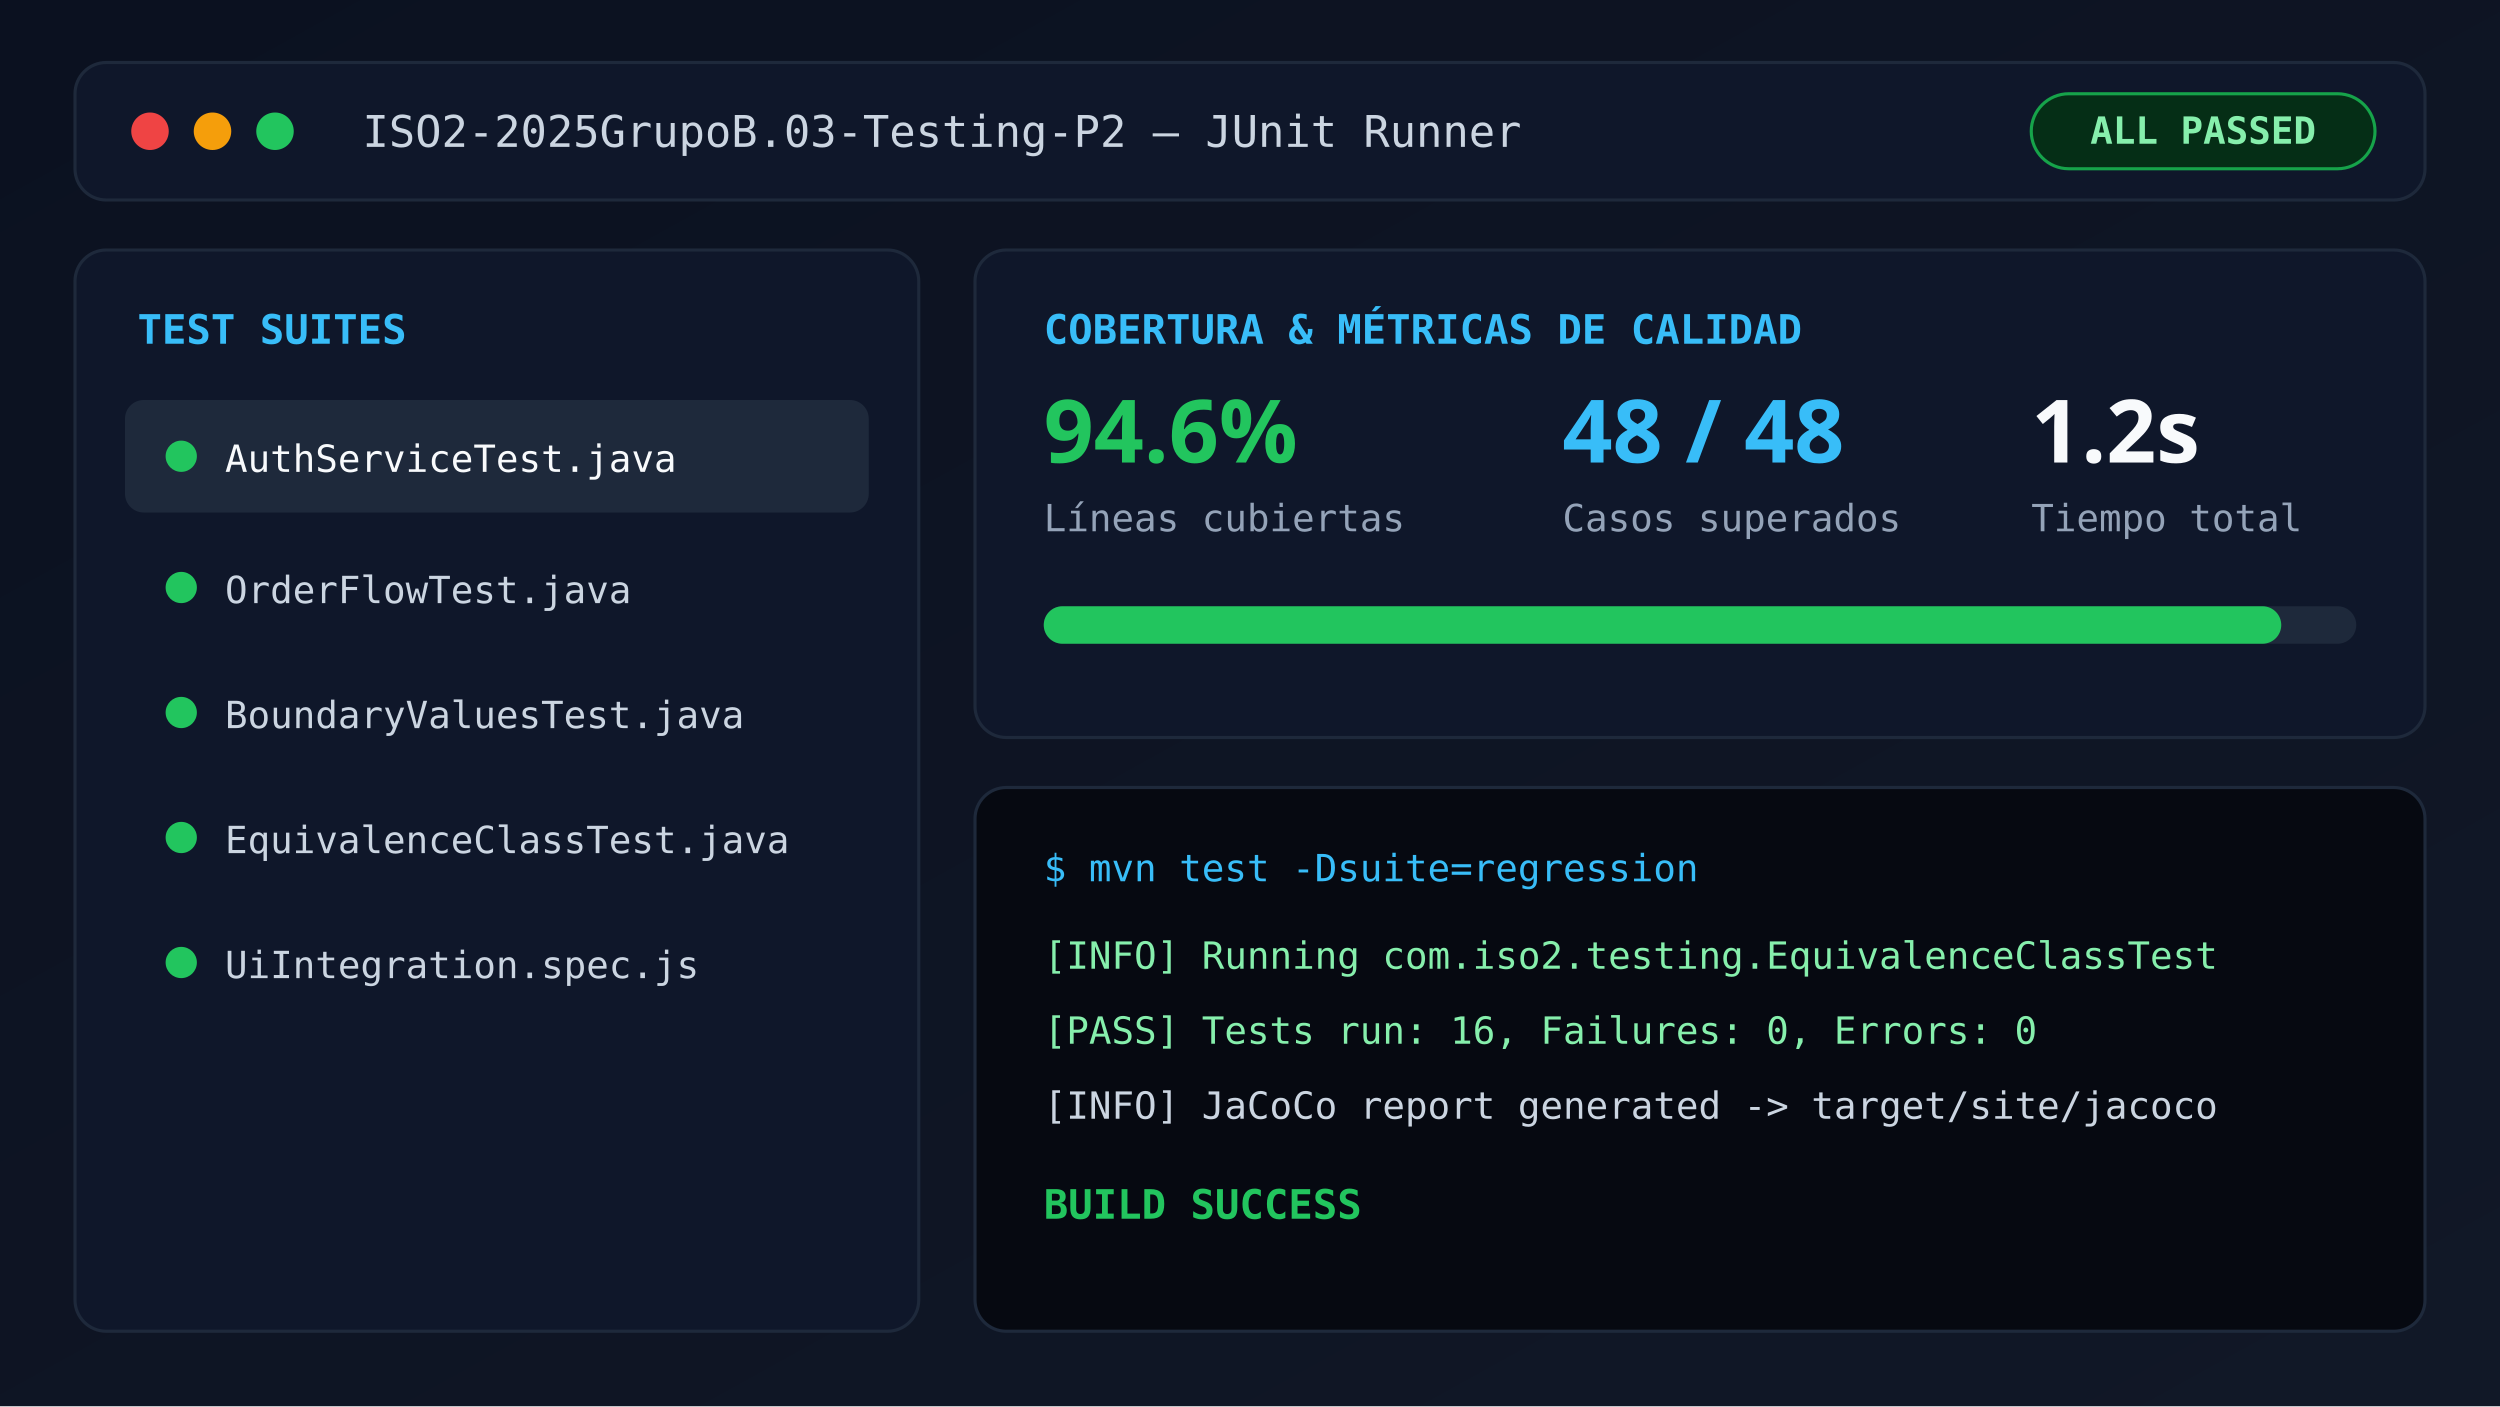
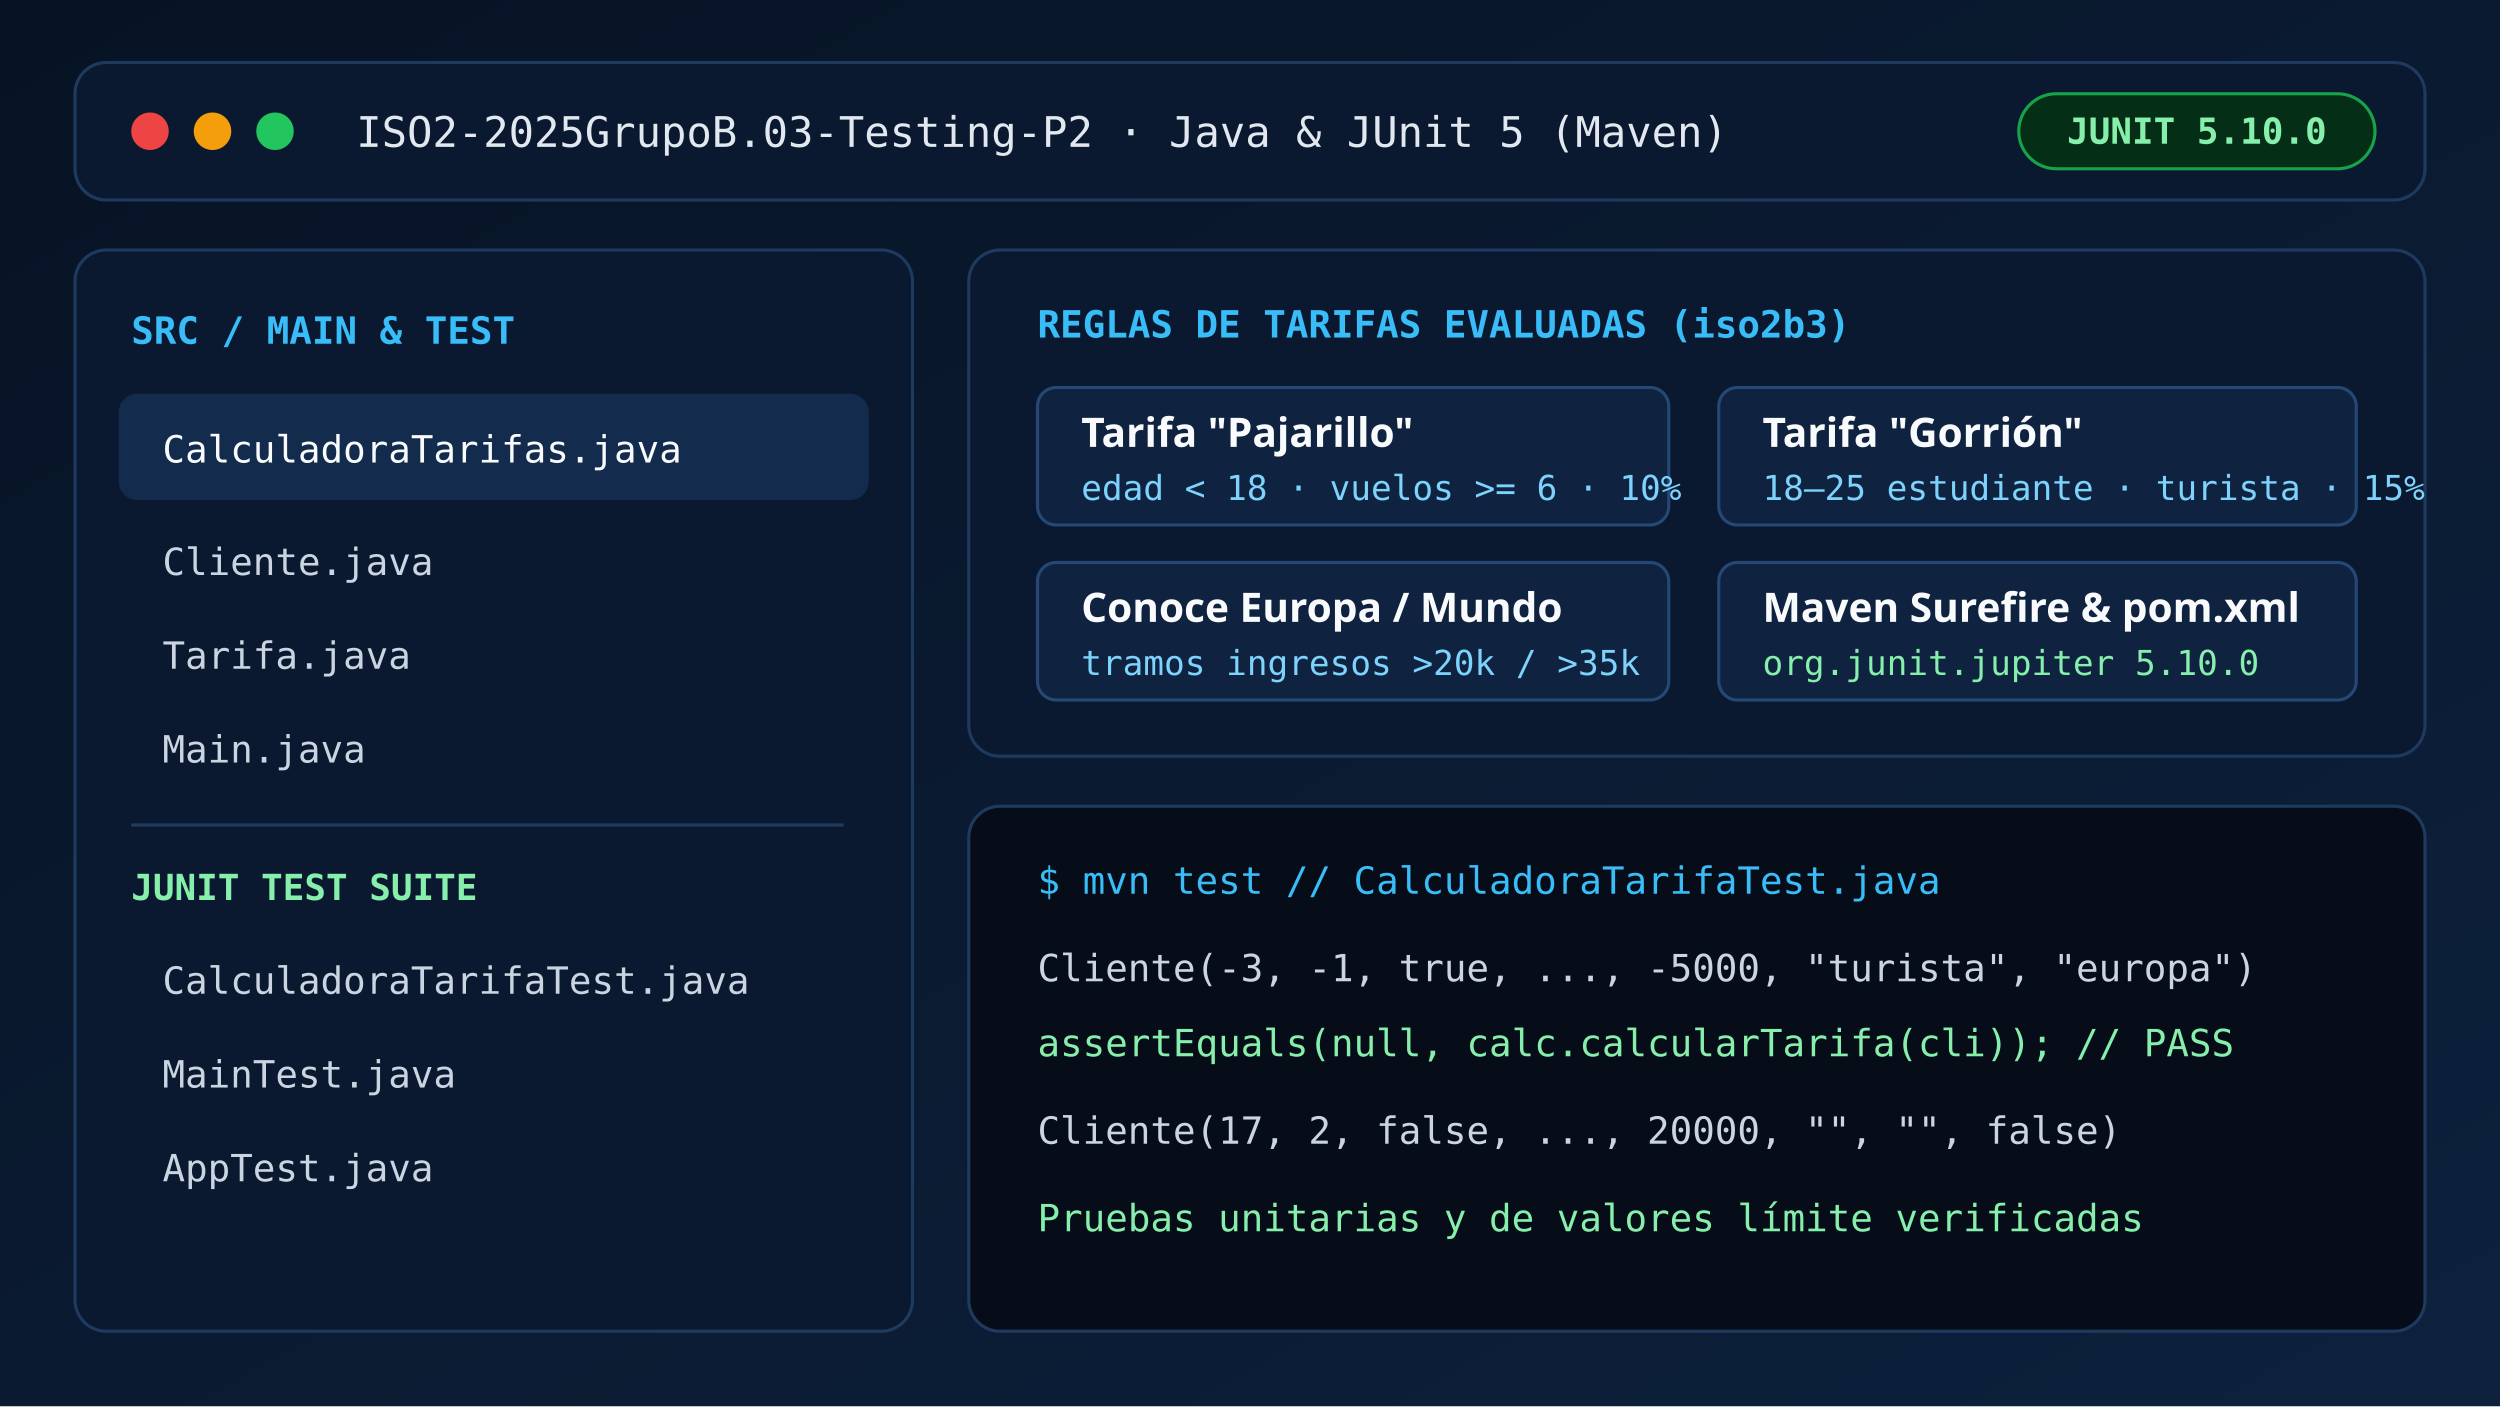
- <svg xmlns="http://www.w3.org/2000/svg" viewBox="0 0 800 450" role="img" aria-label="Captura de interfaz de la suite de testing ISO2">
+ <svg xmlns="http://www.w3.org/2000/svg" viewBox="0 0 800 450" role="img" aria-label="Captura del proyecto ISO2-2025GrupoB.03-Testing-P2 en Java y JUnit 5">
  <defs>
-     <linearGradient id="bg1" x1="0" y1="0" x2="1" y2="1">
-       <stop offset="0%" stop-color="#0b1120" />
-       <stop offset="100%" stop-color="#111827" />
+     <linearGradient id="navyBg" x1="0" y1="0" x2="1" y2="1">
+       <stop offset="0%" stop-color="#071324" />
+       <stop offset="100%" stop-color="#0d213d" />
    </linearGradient>
  </defs>
-   <rect width="800" height="450" fill="url(#bg1)" />
-   <rect x="24" y="20" width="752" height="44" rx="10" fill="#0f172a" stroke="#1e293b" />
+   <rect width="800" height="450" fill="url(#navyBg)" />
+   <rect x="24" y="20" width="752" height="44" rx="10" fill="#0a192f" stroke="#1e3a5f" />
  <circle cx="48" cy="42" r="6" fill="#ef4444" />
  <circle cx="68" cy="42" r="6" fill="#f59e0b" />
  <circle cx="88" cy="42" r="6" fill="#22c55e" />
-   <text x="116" y="47" font-family="ui-monospace, monospace" font-size="14" fill="#cbd5e1">ISO2-2025GrupoB.03-Testing-P2 — JUnit Runner</text>
-   <rect x="650" y="30" width="110" height="24" rx="12" fill="#052e16" stroke="#16a34a" />
-   <text x="705" y="46" text-anchor="middle" font-family="ui-monospace, monospace" font-size="12" font-weight="700" fill="#86efac">ALL PASSED</text>
-   <rect x="24" y="80" width="270" height="346" rx="10" fill="#0f172a" stroke="#1e293b" />
-   <text x="44" y="110" font-family="ui-monospace, monospace" font-size="13" font-weight="700" fill="#38bdf8">TEST SUITES</text>
-   <rect x="40" y="128" width="238" height="36" rx="6" fill="#1e293b" />
-   <circle cx="58" cy="146" r="5" fill="#22c55e" />
-   <text x="72" y="151" font-family="ui-monospace, monospace" font-size="12" fill="#f8fafc">AuthServiceTest.java</text>
-   <circle cx="58" cy="188" r="5" fill="#22c55e" />
-   <text x="72" y="193" font-family="ui-monospace, monospace" font-size="12" fill="#cbd5e1">OrderFlowTest.java</text>
-   <circle cx="58" cy="228" r="5" fill="#22c55e" />
-   <text x="72" y="233" font-family="ui-monospace, monospace" font-size="12" fill="#cbd5e1">BoundaryValuesTest.java</text>
-   <circle cx="58" cy="268" r="5" fill="#22c55e" />
-   <text x="72" y="273" font-family="ui-monospace, monospace" font-size="12" fill="#cbd5e1">EquivalenceClassTest.java</text>
-   <circle cx="58" cy="308" r="5" fill="#22c55e" />
-   <text x="72" y="313" font-family="ui-monospace, monospace" font-size="12" fill="#cbd5e1">UiIntegration.spec.js</text>
-   <rect x="312" y="80" width="464" height="156" rx="10" fill="#0f172a" stroke="#1e293b" />
-   <text x="334" y="110" font-family="ui-monospace, monospace" font-size="13" font-weight="700" fill="#38bdf8">COBERTURA &amp; MÉTRICAS DE CALIDAD</text>
-   <text x="334" y="148" font-family="sans-serif" font-size="28" font-weight="700" fill="#22c55e">94.6%</text>
-   <text x="334" y="170" font-family="ui-monospace, monospace" font-size="12" fill="#94a3b8">Líneas cubiertas</text>
-   <text x="500" y="148" font-family="sans-serif" font-size="28" font-weight="700" fill="#38bdf8">48 / 48</text>
-   <text x="500" y="170" font-family="ui-monospace, monospace" font-size="12" fill="#94a3b8">Casos superados</text>
-   <text x="650" y="148" font-family="sans-serif" font-size="28" font-weight="700" fill="#f8fafc">1.2s</text>
-   <text x="650" y="170" font-family="ui-monospace, monospace" font-size="12" fill="#94a3b8">Tiempo total</text>
-   <rect x="334" y="194" width="420" height="12" rx="6" fill="#1e293b" />
-   <rect x="334" y="194" width="396" height="12" rx="6" fill="#22c55e" />
-   <rect x="312" y="252" width="464" height="174" rx="10" fill="#060911" stroke="#1e293b" />
-   <text x="334" y="282" font-family="ui-monospace, monospace" font-size="12" fill="#38bdf8">$ mvn test -Dsuite=regression</text>
-   <text x="334" y="310" font-family="ui-monospace, monospace" font-size="12" fill="#86efac">[INFO] Running com.iso2.testing.EquivalenceClassTest</text>
-   <text x="334" y="334" font-family="ui-monospace, monospace" font-size="12" fill="#86efac">[PASS] Tests run: 16, Failures: 0, Errors: 0</text>
-   <text x="334" y="358" font-family="ui-monospace, monospace" font-size="12" fill="#cbd5e1">[INFO] JaCoCo report generated -&gt; target/site/jacoco</text>
-   <text x="334" y="390" font-family="ui-monospace, monospace" font-size="13" font-weight="700" fill="#22c55e">BUILD SUCCESS</text>
+   <text x="114" y="47" font-family="ui-monospace, monospace" font-size="13.5" fill="#e2e8f0">ISO2-2025GrupoB.03-Testing-P2 · Java &amp; JUnit 5 (Maven)</text>
+   <rect x="646" y="30" width="114" height="24" rx="12" fill="#052e16" stroke="#16a34a" />
+   <text x="703" y="46" text-anchor="middle" font-family="ui-monospace, monospace" font-size="11.5" font-weight="700" fill="#86efac">JUNIT 5.10.0</text>
+   <rect x="24" y="80" width="268" height="346" rx="10" fill="#0a192f" stroke="#1e3a5f" />
+   <text x="42" y="110" font-family="ui-monospace, monospace" font-size="12" font-weight="700" fill="#38bdf8">SRC / MAIN &amp; TEST</text>
+   <rect x="38" y="126" width="240" height="34" rx="6" fill="#132c4e" />
+   <text x="52" y="148" font-family="ui-monospace, monospace" font-size="12" fill="#f8fafc">CalculadoraTarifas.java</text>
+   <text x="52" y="184" font-family="ui-monospace, monospace" font-size="12" fill="#cbd5e1">Cliente.java</text>
+   <text x="52" y="214" font-family="ui-monospace, monospace" font-size="12" fill="#cbd5e1">Tarifa.java</text>
+   <text x="52" y="244" font-family="ui-monospace, monospace" font-size="12" fill="#cbd5e1">Main.java</text>
+   <line x1="42" y1="264" x2="270" y2="264" stroke="#1e3a5f" />
+   <text x="42" y="288" font-family="ui-monospace, monospace" font-size="11.5" font-weight="700" fill="#86efac">JUNIT TEST SUITE</text>
+   <text x="52" y="318" font-family="ui-monospace, monospace" font-size="12" fill="#cbd5e1">CalculadoraTarifaTest.java</text>
+   <text x="52" y="348" font-family="ui-monospace, monospace" font-size="12" fill="#cbd5e1">MainTest.java</text>
+   <text x="52" y="378" font-family="ui-monospace, monospace" font-size="12" fill="#cbd5e1">AppTest.java</text>
+   <rect x="310" y="80" width="466" height="162" rx="10" fill="#0a192f" stroke="#1e3a5f" />
+   <text x="332" y="108" font-family="ui-monospace, monospace" font-size="12" font-weight="700" fill="#38bdf8">REGLAS DE TARIFAS EVALUADAS (iso2b3)</text>
+   <rect x="332" y="124" width="202" height="44" rx="6" fill="#0f2340" stroke="#254875" />
+   <text x="346" y="143" font-family="sans-serif" font-size="13" font-weight="700" fill="#f8fafc">Tarifa "Pajarillo"</text>
+   <text x="346" y="160" font-family="ui-monospace, monospace" font-size="11" fill="#7dd3fc">edad &lt; 18 · vuelos &gt;= 6 · 10%</text>
+   <rect x="550" y="124" width="204" height="44" rx="6" fill="#0f2340" stroke="#254875" />
+   <text x="564" y="143" font-family="sans-serif" font-size="13" font-weight="700" fill="#f8fafc">Tarifa "Gorrión"</text>
+   <text x="564" y="160" font-family="ui-monospace, monospace" font-size="11" fill="#7dd3fc">18–25 estudiante · turista · 15%</text>
+   <rect x="332" y="180" width="202" height="44" rx="6" fill="#0f2340" stroke="#254875" />
+   <text x="346" y="199" font-family="sans-serif" font-size="13" font-weight="700" fill="#f8fafc">Conoce Europa / Mundo</text>
+   <text x="346" y="216" font-family="ui-monospace, monospace" font-size="11" fill="#7dd3fc">tramos ingresos &gt;20k / &gt;35k</text>
+   <rect x="550" y="180" width="204" height="44" rx="6" fill="#0f2340" stroke="#254875" />
+   <text x="564" y="199" font-family="sans-serif" font-size="13" font-weight="700" fill="#f8fafc">Maven Surefire &amp; pom.xml</text>
+   <text x="564" y="216" font-family="ui-monospace, monospace" font-size="11" fill="#86efac">org.junit.jupiter 5.10.0</text>
+   <rect x="310" y="258" width="466" height="168" rx="10" fill="#060d18" stroke="#1e3a5f" />
+   <text x="332" y="286" font-family="ui-monospace, monospace" font-size="12" fill="#38bdf8">$ mvn test // CalculadoraTarifaTest.java</text>
+   <text x="332" y="314" font-family="ui-monospace, monospace" font-size="12" fill="#cbd5e1">Cliente(-3, -1, true, ..., -5000, "turista", "europa")</text>
+   <text x="332" y="338" font-family="ui-monospace, monospace" font-size="12" fill="#86efac">assertEquals(null, calc.calcularTarifa(cli)); // PASS</text>
+   <text x="332" y="366" font-family="ui-monospace, monospace" font-size="12" fill="#cbd5e1">Cliente(17, 2, false, ..., 20000, "", "", false)</text>
+   <text x="332" y="394" font-family="ui-monospace, monospace" font-size="12" fill="#86efac">Pruebas unitarias y de valores límite verificadas</text>
</svg>
